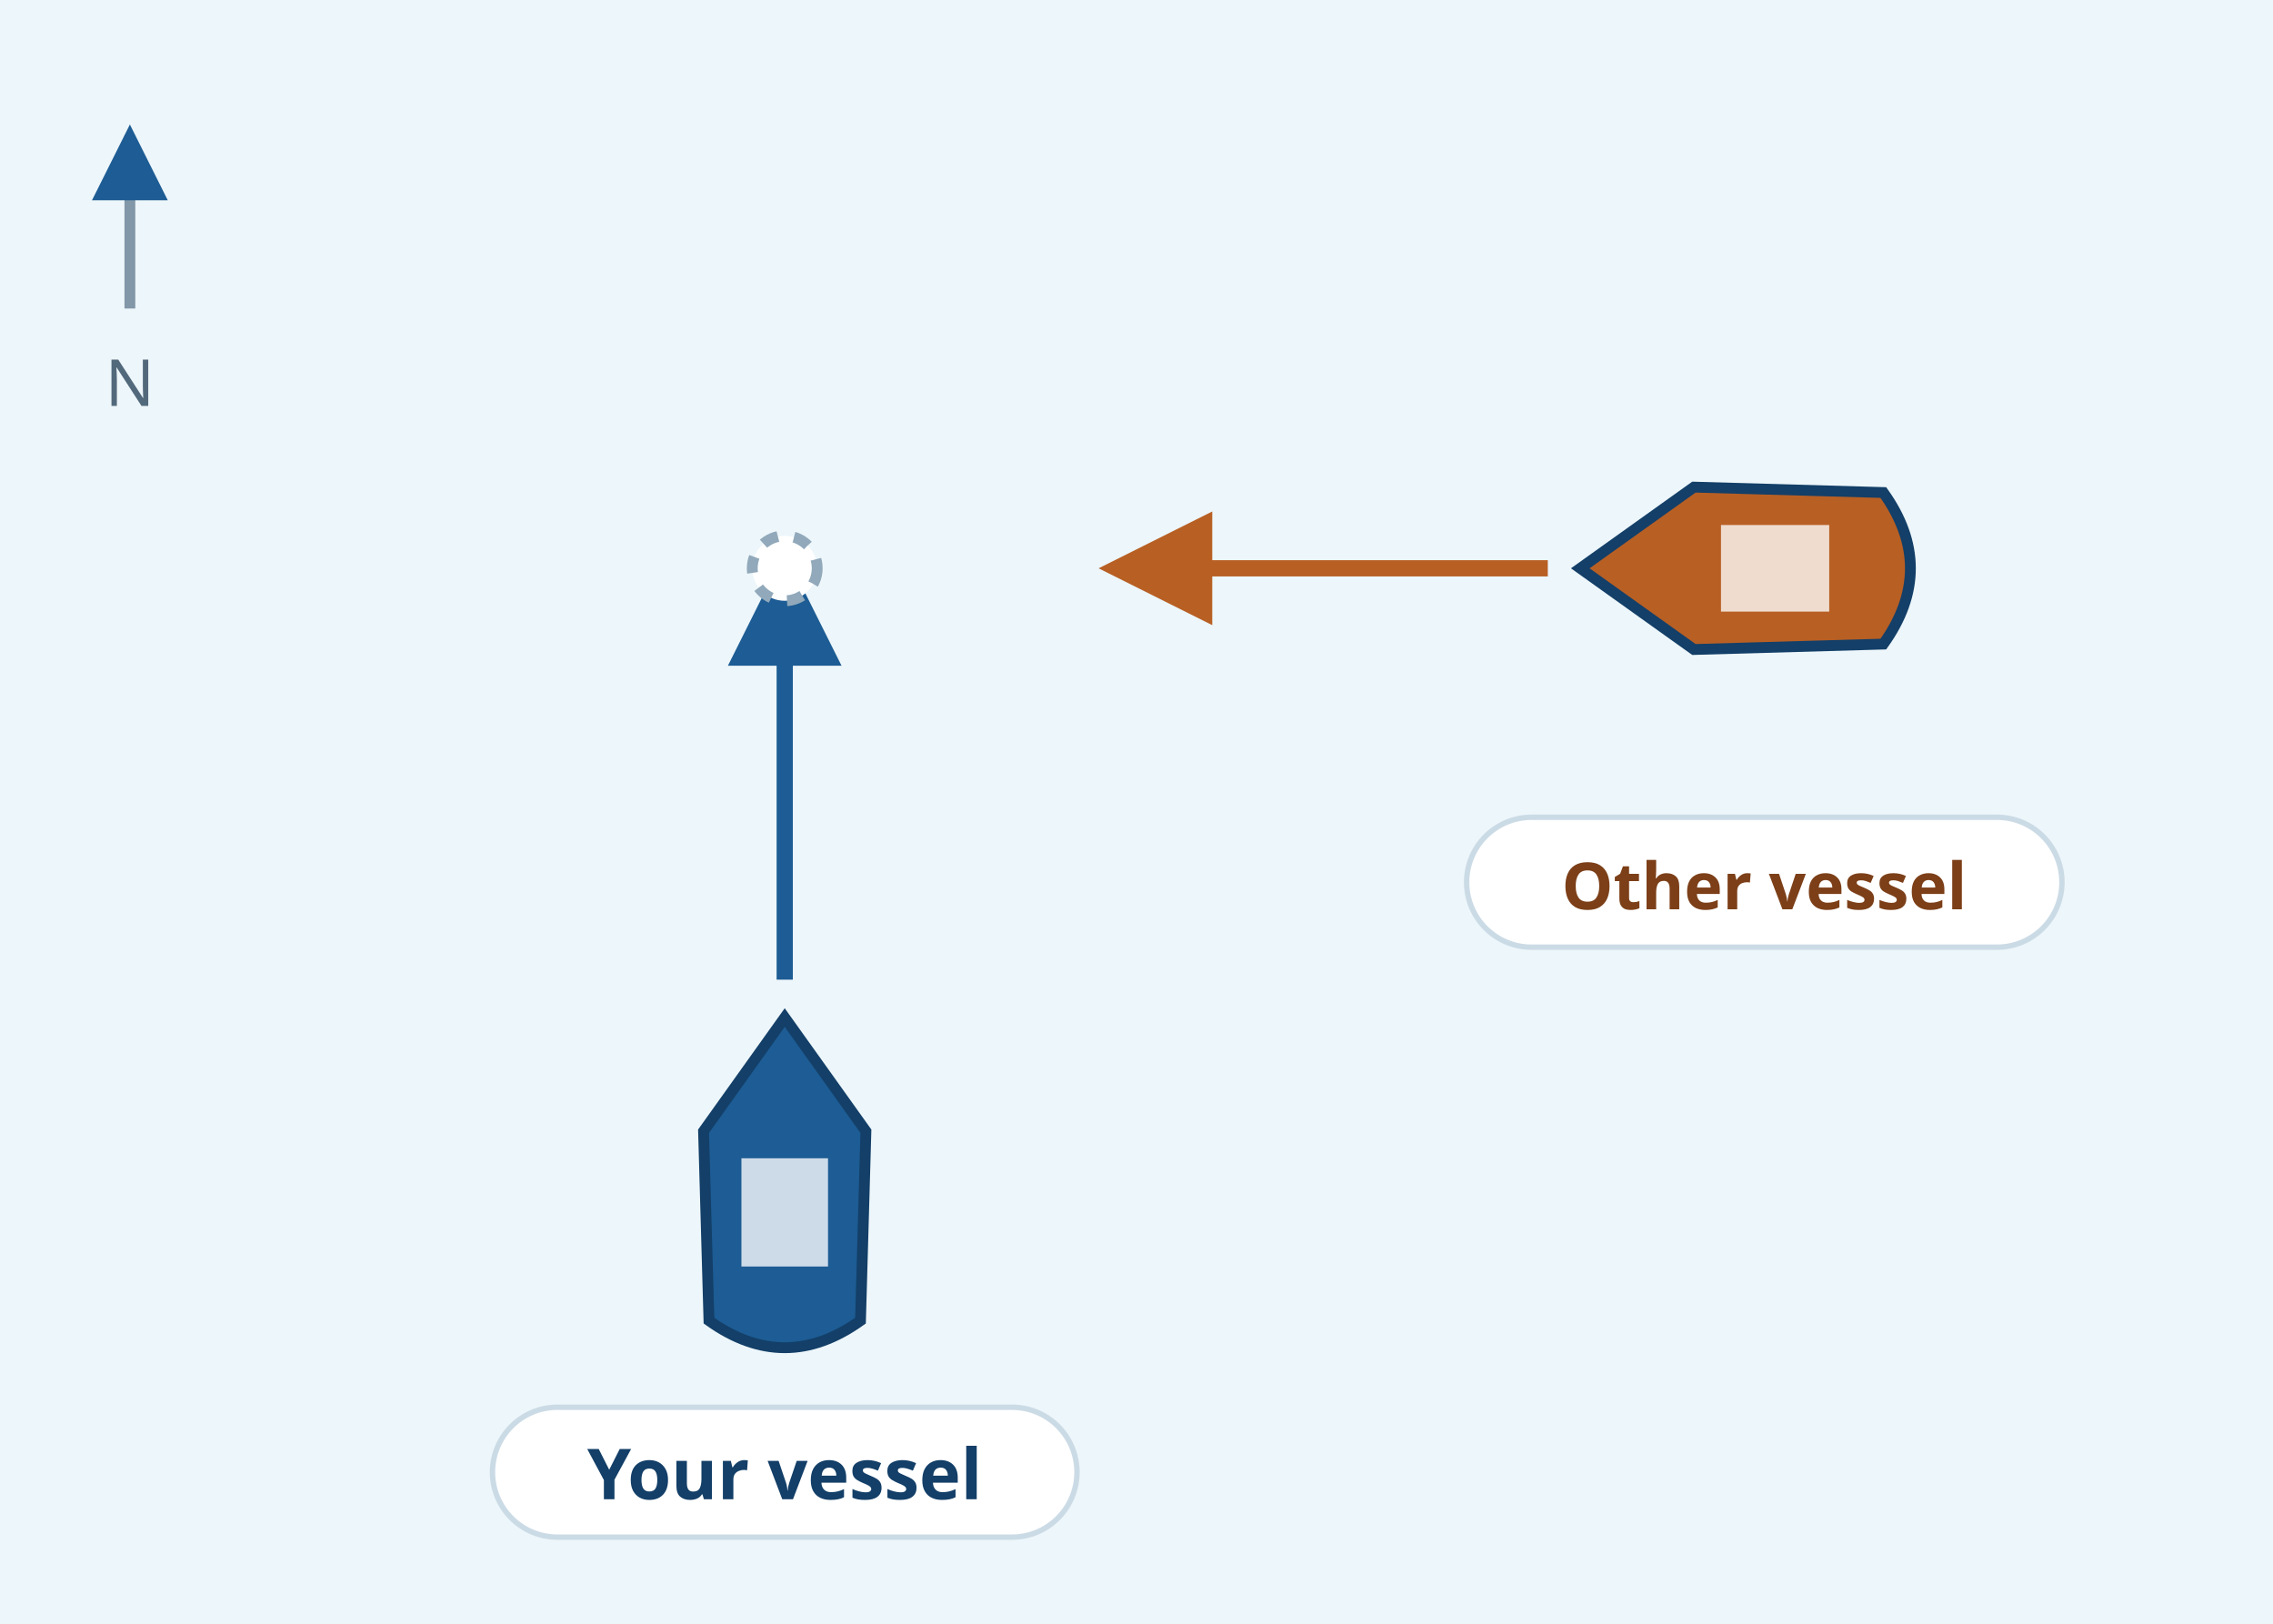
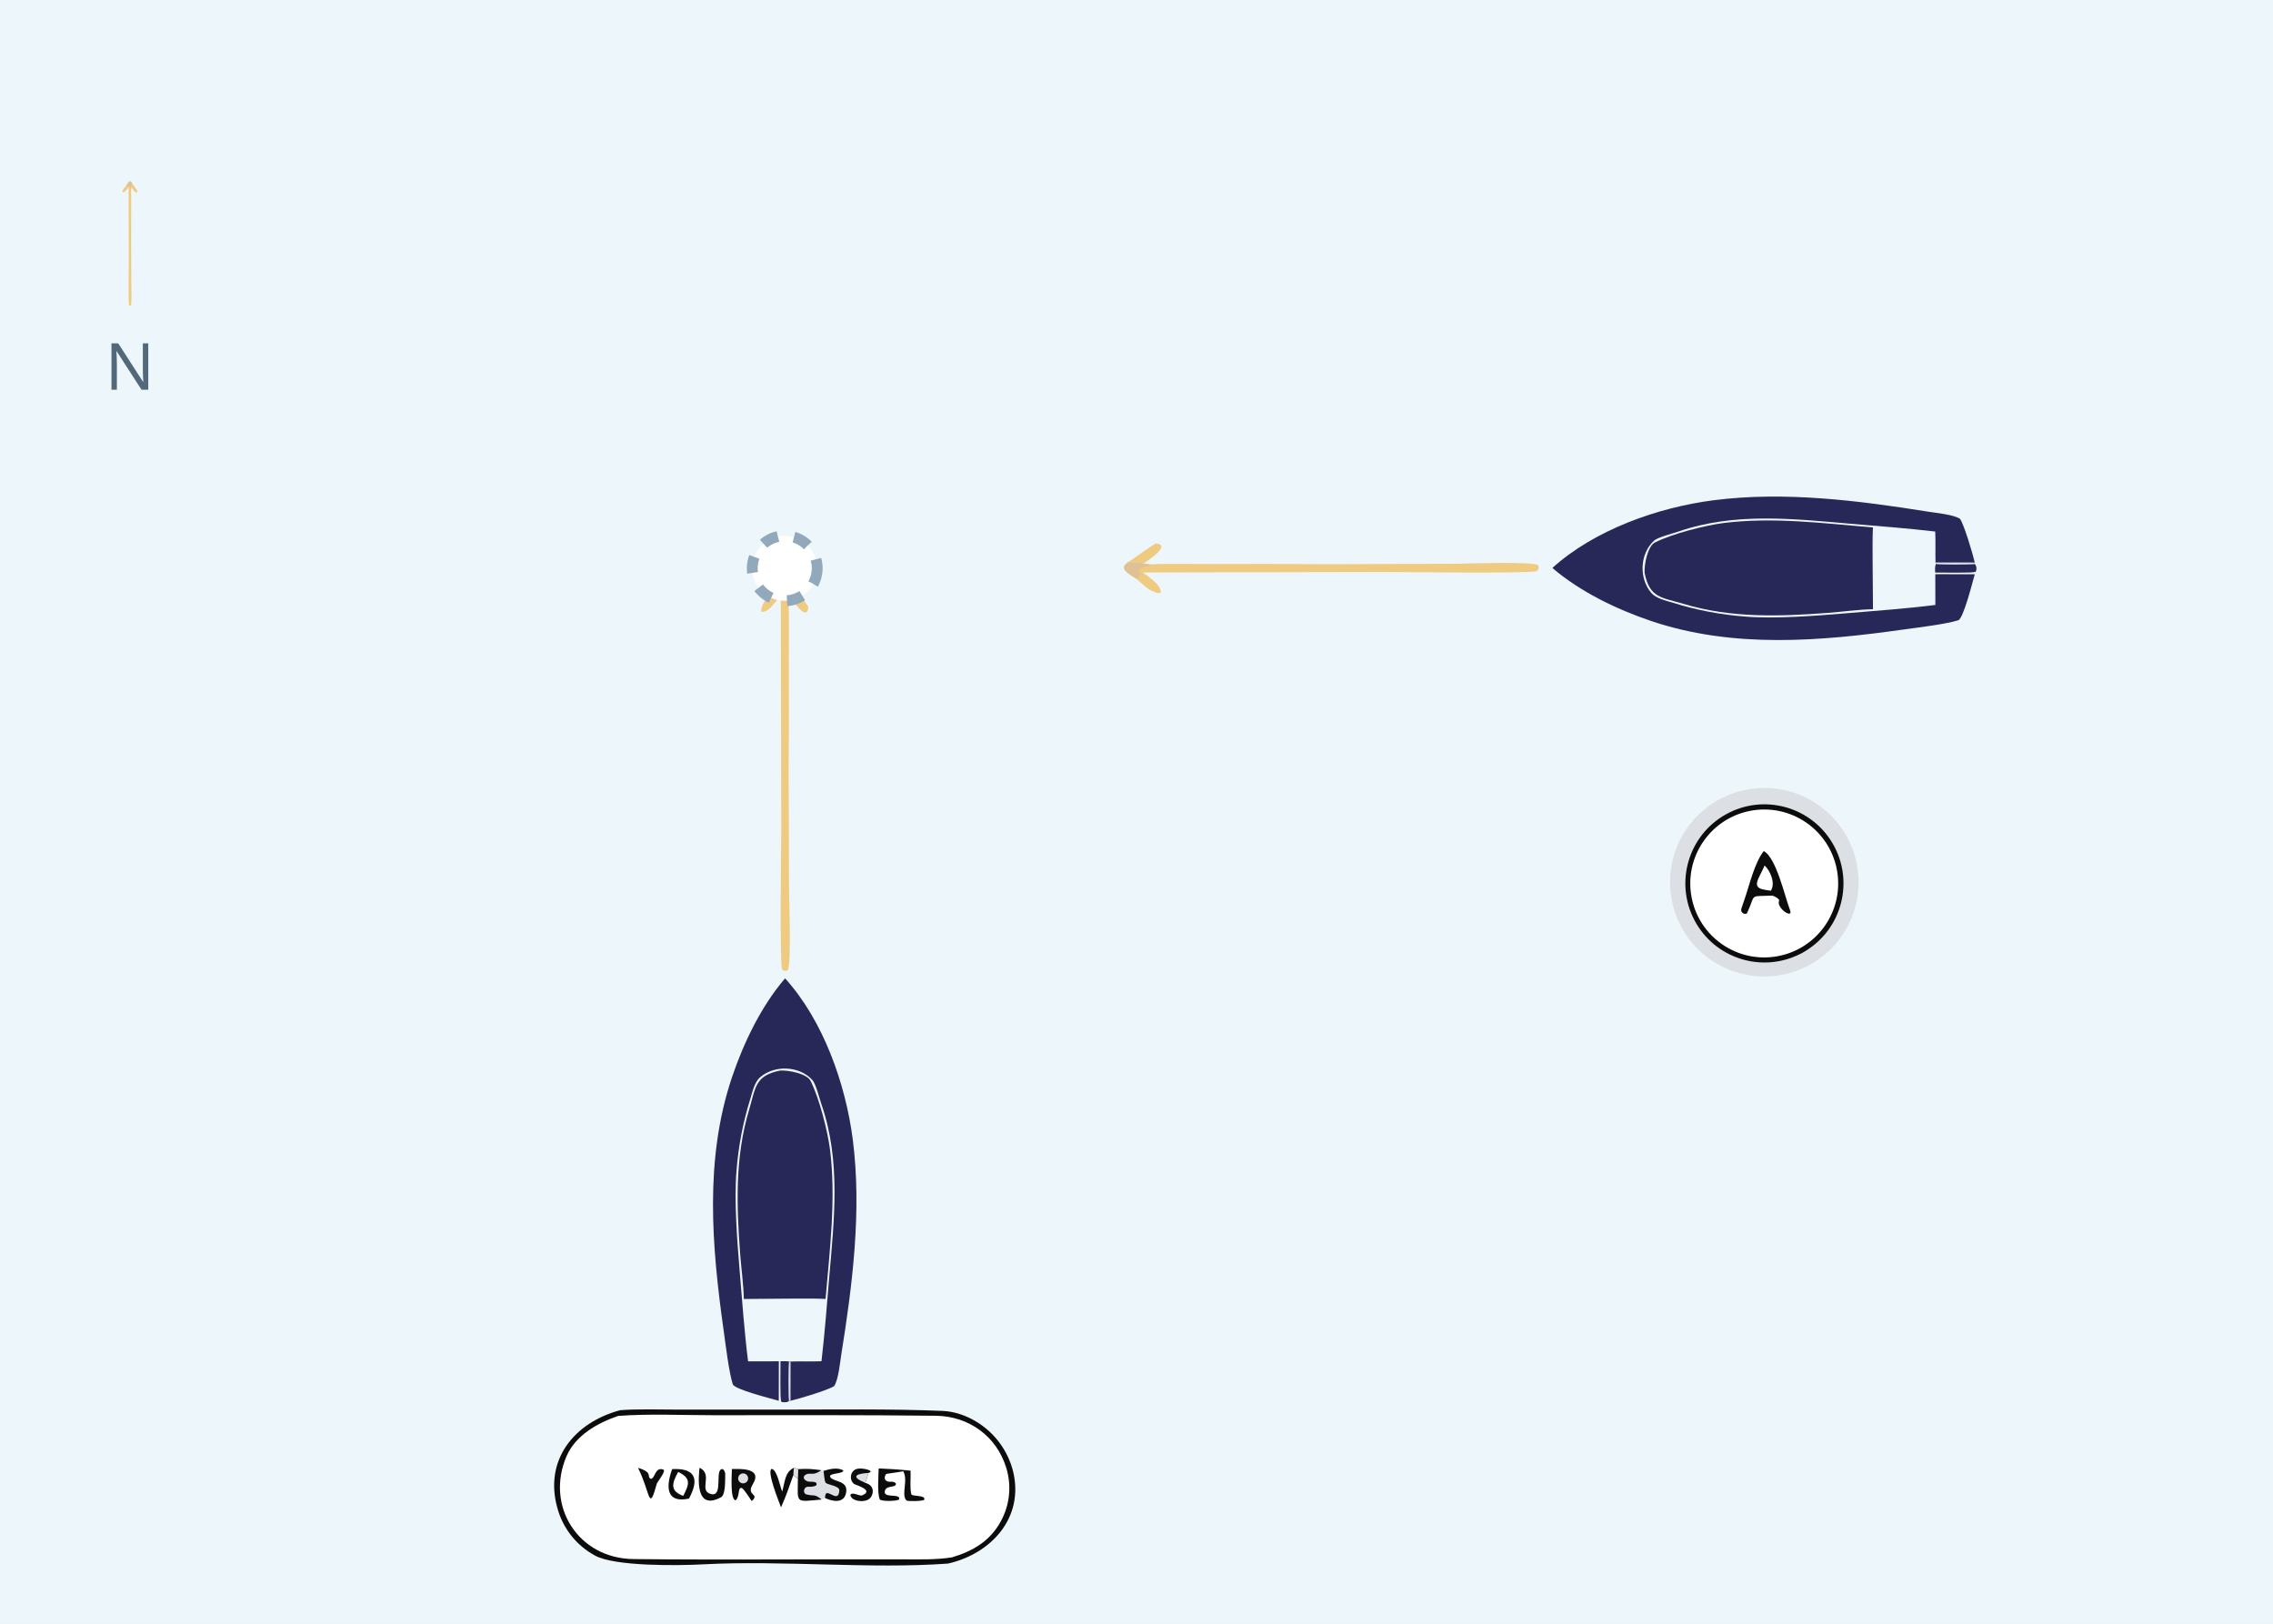
<svg xmlns="http://www.w3.org/2000/svg" viewBox="0 0 420 300" role="img" aria-label="Overhead encounter diagram with your vessel and another vessel on crossing tracks.">
  <defs>
-     <symbol id="powerboat" viewBox="-20 -38 40 76">
-       <path d="M0-34 15-13 14 22Q0 32-14 22L-15-13Z" fill="currentColor" stroke="#133f68" stroke-width="2" />
-       <path d="M-8-8H8V12H-8Z" fill="#fff" opacity=".78" />
+     <symbol id="powerboat-top" viewBox="381.22 122.18 149.98 427.51">
+       <path fill="#282858" d="M 450.309,544.253 C 442.113,541.871 406.465,533.01 404.804,527.907 C 400.943,516.044 397.668,488.236 395.847,475.322 C 384.041,391.626 376.556,305.482 404.099,223.824 C 415.536,189.914 432.957,153.747 456.553,126.176 C 494.343,167.884 516.535,230.711 523.605,286.036 C 532.569,356.187 523.229,429.667 512.091,499.121 C 511.139,505.055 509.33,523.953 505.065,529.741 C 498.976,533.817 469.271,542.654 461.935,544.237 C 461.428,544.239 460.888,544.23 460.384,544.248 C 459.457,544.846 458.613,545.43 457.492,545.575 C 456.11,545.754 453.921,545.834 452.793,544.846 C 451.724,543.91 452.259,509.219 452.208,505.186 C 455.497,505.184 457.188,504.99 460.455,505.667 C 461.1,505.603 461.34,505.542 461.972,505.394 C 472.034,505.112 482.801,505.548 492.591,505.115 C 495.87,477.139 497.974,449.09 500.291,421.523 C 505.233,364.375 511.769,306.564 492.631,251.069 C 490.649,245.321 487.021,230.598 483.597,226.833 C 470.775,212.733 446.398,211.682 431.957,223.988 C 426.303,228.806 424.164,238.772 422.221,245.179 C 414.868,268.625 410.236,292.839 408.419,317.344 C 406.057,346.313 409.178,386.9 411.641,416.246 C 414.02,444.583 416.343,477.089 419.955,505.235 L 450.389,505.174 L 450.309,544.253 Z" />
+       <path fill="#282858" d="M 452.208,505.186 C 455.497,505.184 457.188,504.99 460.455,505.667 C 459.743,509.776 459.757,539.881 460.384,544.248 C 459.457,544.846 458.613,545.43 457.492,545.575 C 456.11,545.754 453.921,545.834 452.793,544.846 C 451.724,543.91 452.259,509.219 452.208,505.186 Z" />
+       <path fill="#dcdfe3" d="M 460.455,505.667 C 461.1,505.603 461.34,505.542 461.972,505.394 C 461.888,518.342 461.875,531.29 461.935,544.237 C 461.428,544.239 460.888,544.23 460.384,544.248 C 459.757,539.881 459.743,509.776 460.455,505.667 Z" />
+       <path fill="#282858" d="M 451.733,217.452 C 460.14,216.952 478.062,220.523 481.686,227.539 C 490.419,244.448 498.8,277.884 501.033,295.669 C 507.145,344.347 500.746,394.861 496.626,443.443 C 485.652,442.911 473.048,443.152 461.942,443.153 L 415.728,443.503 C 415.472,429.498 413.19,413.15 412.119,399.01 C 408.475,350.924 406.917,303.081 420.94,256.288 C 427.528,234.301 426.591,222.395 451.733,217.452 Z" />
    </symbol>
-     <marker id="blue-head" markerWidth="7" markerHeight="7" refX="6" refY="3.5" orient="auto">
-       <path d="M0 0 7 3.5 0 7Z" fill="#1d5c94" />
-     </marker>
-     <marker id="amber-head" markerWidth="7" markerHeight="7" refX="6" refY="3.5" orient="auto">
-       <path d="M0 0 7 3.5 0 7Z" fill="#b85f24" />
-     </marker>
+     <symbol id="heading-arrow" viewBox="938.18 280.25 188.96 29.76">
+       <path fill="#efcb81" d="M 1114.87,293.31 C 1112.33,291.311 1106.97,287.966 1107.08,284.591 L 1108.12,284.247 C 1112.3,285.261 1114.34,287.616 1117.62,290.456 C 1120.17,292.432 1126.26,294.772 1121.17,297.884 C 1119.39,297.649 1115.48,297.642 1114.6,297.194 C 1113.61,297.046 1112.7,296.897 1111.7,296.81 C 1104.49,297.257 1094.15,296.972 1086.76,296.992 C 1068.98,297.071 1051.2,297.045 1033.42,296.916 L 978.221,297.115 C 972.696,297.173 944.788,298.257 942.303,296.415 C 942.164,294.593 941.947,295.393 942.874,293.911 C 945.998,292.761 1000.83,293.508 1007.52,293.523 L 1114.87,293.31 Z" />
+       <path fill="#dec195" d="M 1117.62,290.456 C 1120.17,292.432 1126.26,294.772 1121.17,297.884 C 1119.39,297.649 1115.48,297.642 1114.6,297.194 C 1113.61,297.046 1112.7,296.897 1111.7,296.81 C 1112.66,295.66 1116.61,295.595 1116.62,294.301 C 1116.64,292.236 1114.76,292.522 1117.62,290.456 Z" />
+       <path fill="#efcb81" d="M 1114.6,297.194 C 1115.48,297.642 1119.39,297.649 1121.17,297.884 C 1119.66,299.005 1109.55,306.039 1109.21,306.002 C 1101.85,305.204 1113.92,297.857 1114.6,297.194 Z" />
+     </symbol>
+     <symbol id="label-a" viewBox="342.07 93.52 61.94 61.94">
+       <path fill="#dcdfe3" d="M 368.105,97.98 C 382.628,95.276 396.623,104.761 399.493,119.253 C 402.363,133.744 393.038,147.848 378.581,150.883 C 369.08,152.877 359.241,149.611 352.819,142.331 C 346.397,135.052 344.383,124.882 347.547,115.704 C 350.71,106.526 358.562,99.757 368.105,97.98 Z" />
+       <path fill="#0c0c0d" d="M 383.124,145.097 C 372.11,150.554 358.755,146.219 353.046,135.334 C 347.336,124.449 351.363,110.996 362.114,105.038 C 372.865,99.081 386.406,102.797 392.609,113.409 C 398.812,124.02 395.408,137.644 384.942,144.089 C 384.217,144.57 383.9,144.711 383.124,145.097 Z" />
+       <path fill="#ffffff" d="M 368.995,104.07 C 380.524,101.833 391.668,109.413 393.825,120.957 C 395.982,132.501 388.326,143.593 376.767,145.67 C 365.321,147.727 354.36,140.161 352.225,128.729 C 350.089,117.297 357.579,106.284 368.995,104.07 Z" />
+       <path fill="#0c0c0d" d="M 372.879,115.578 C 376.458,117.378 378.951,128.724 380.38,132.388 C 381.49,135.236 376.415,131.887 377.275,129.82 C 377.482,129.323 376.092,128.475 375.282,128.318 C 368.408,128.611 370.769,127.692 368.124,133.283 C 367.823,133.918 366.002,133.407 366.522,131.906 L 367.262,129.751 C 368.81,125.345 370.169,119.079 372.879,115.578 Z" />
+       <path fill="#ffffff" d="M 373.126,119.707 C 374.746,121.148 376.335,124.843 374.906,126.929 C 374.405,126.839 373.902,126.757 373.399,126.684 C 368.981,126.068 371.53,123.531 373.126,119.707 Z" />
+     </symbol>
+     <symbol id="label-your-vessel" viewBox="682.52 498.22 150.40 56.20">
+       <path fill="#0c0c0d" d="M 706.906,502.477 C 711.808,502.051 719.707,502.292 724.91,502.291 L 756.93,502.29 C 773.315,502.293 790.093,502.017 806.471,502.697 C 810.124,502.849 813.77,504.124 816.898,506.03 C 822.59,509.472 826.68,515.035 828.269,521.494 C 831.631,535.68 821.526,546.759 808.165,549.829 C 784.194,551.581 756.92,548.765 732.672,550.059 C 724.856,550.476 705.306,550.754 699.114,547.35 C 693.399,544.248 689.205,538.94 687.509,532.662 C 683.342,517.75 692.802,506.239 706.906,502.477 Z" />
+       <path fill="#ffffff" d="M 706.31,504.235 C 715.822,503.533 726.023,504.018 735.622,504.023 C 758.536,504.037 781.481,503.914 804.39,504.19 C 814.554,504.313 823.16,510.502 826.138,520.307 C 827.825,525.796 827.216,531.734 824.452,536.767 C 821.114,542.923 815.83,545.963 809.354,547.915 C 804.492,548.676 799.408,548.535 794.496,548.52 C 766.696,548.438 738.788,548.745 711.005,548.44 C 693.926,548.253 683.711,532.034 690.361,516.649 C 693.166,510.16 700.011,506.389 706.31,504.235 Z" />
+       <path fill="#dcdfe3" d="M 760.531,520.279 L 761.903,520.675 C 764.911,520.519 766.078,520.613 769.024,521.012 C 769.243,521.158 769.439,521.162 769.714,521.214 C 771.462,520.669 774.144,520.012 775.812,521.102 C 775.798,522.263 770.745,521.773 771.872,523.27 C 772.943,524.691 777.608,524.133 776.6,528.238 C 775.817,531.427 772.218,530.558 770.143,529.558 C 769.833,529.707 769.411,529.926 769.101,530.05 C 760.84,530.783 761.73,531.334 761.8,523.65 L 760.35,522.57 C 760.398,521.806 760.458,521.042 760.531,520.279 Z" />
+       <path fill="#0c0c0d" d="M 760.531,520.279 L 761.903,520.675 C 764.911,520.519 766.078,520.613 769.024,521.012 C 767.858,521.783 767.068,522.213 765.617,522.078 C 763.806,521.911 762.611,523.594 764.753,524.44 C 765.435,524.71 766.734,524.354 767.401,524.879 C 768.31,526.147 765.413,526.157 765.046,526.107 C 763.777,525.936 763.149,527.749 764.205,528.41 C 766.781,529.196 766.684,528.087 769.101,530.05 C 760.84,530.783 761.73,531.334 761.8,523.65 L 760.35,522.57 C 760.398,521.806 760.458,521.042 760.531,520.279 Z" />
+       <path fill="#dcdfe3" d="M 760.531,520.279 L 761.903,520.675 L 761.8,523.65 L 760.35,522.57 C 760.398,521.806 760.458,521.042 760.531,520.279 Z" />
+       <path fill="#0c0c0d" d="M 769.714,521.214 C 771.462,520.669 774.144,520.012 775.812,521.102 C 775.798,522.263 770.745,521.773 771.872,523.27 C 772.943,524.691 777.608,524.133 776.6,528.238 C 775.817,531.427 772.218,530.558 770.143,529.558 C 770.185,529.263 770.227,528.968 770.269,528.674 C 770.769,526.401 774.389,531.543 774.579,527.182 C 774.635,525.88 770.941,525.471 770.39,524.919 C 769.975,524.504 769.812,521.838 769.714,521.214 Z" />
+       <path fill="#0c0c0d" d="M 722.96,520.662 C 729.925,520.299 731.531,523.503 728.161,529.762 C 721.05,531.305 720.983,526.096 722.96,520.662 Z" />
+       <path fill="#ffffff" d="M 724.813,521.541 C 728.864,523.437 728.259,525.331 726.373,528.941 C 722.348,527.426 722.765,525.246 724.813,521.541 Z" />
+       <path fill="#0c0c0d" d="M 786.725,520.451 C 790.461,520.614 792.855,520.771 796.575,521.136 C 796.68,523.421 796.316,526.214 796.79,528.379 C 796.982,529.255 801.424,528.532 800.785,530.149 C 800.131,530.601 795.598,530.643 795.318,530.356 C 793.556,528.554 795.951,524.146 794.309,521.329 C 792.545,521.687 790.93,521.825 789.222,522.122 C 788.703,522.212 788.349,523.591 788.87,524.085 C 789.953,525.112 790.972,523.993 792.042,525.075 C 792.283,526.68 788.78,525.384 788.598,527.686 C 788.439,529.702 793.706,528.065 793.023,530.036 C 792.367,530.603 787.319,530.697 787.039,529.959 C 786.241,527.856 786.702,522.81 786.725,520.451 Z" />
+       <path fill="#0c0c0d" d="M 741.402,520.638 C 743.166,520.646 751.137,519.983 747.867,525.319 C 745.634,528.961 750.221,528.194 747.527,530.529 C 746.923,529.723 745.107,526.709 744.469,526.509 C 743.132,526.088 743.926,529.183 742.556,530.286 C 740.786,530.119 741.406,522.32 741.402,520.638 Z" />
+       <path fill="#dcdfe3" d="M 743.94,522.299 C 744.584,521.808 745.496,521.897 746.033,522.503 C 746.57,523.108 746.549,524.025 745.985,524.605 C 745.581,525.02 744.978,525.174 744.424,525.005 C 743.871,524.835 743.458,524.37 743.356,523.8 C 743.254,523.229 743.48,522.65 743.94,522.299 Z" />
+       <path fill="#0c0c0d" d="M 782.617,524.918 C 784.435,525.395 785.344,526.74 784.712,528.59 C 784.462,529.333 783.904,529.932 783.18,530.232 C 781.644,530.856 778.571,530.618 777.978,528.756 C 778.309,527.424 780.854,529.083 781.578,528.789 C 785.579,527.165 779.559,525.567 779.136,525.248 C 777.567,524.067 777.854,521.046 780.179,520.556 C 781.937,520.185 785.759,521.251 783.592,521.839 C 783.26,522.863 782.935,523.889 782.617,524.918 Z" />
+       <path fill="#dcdfe3" d="M 782.617,524.918 C 778.229,523.093 779.316,522.111 783.592,521.839 C 783.26,522.863 782.935,523.889 782.617,524.918 Z" />
+       <path fill="#0c0c0d" d="M 731.41,520.234 C 735.824,522.313 730.855,527.47 735.056,528.383 C 738.933,529.225 735.857,520.296 738.614,520.664 C 739.103,521.104 739.094,521.24 739.337,521.885 C 739.302,523.759 739.54,528.549 738.041,529.358 C 729.756,533.834 731.199,522.564 731.41,520.234 Z" />
+       <path fill="#0c0c0d" d="M 756.58,532.469 C 756.054,531.041 751.881,520.842 753.804,520.579 C 755.462,521.344 756.148,525.634 756.929,527.61 C 757.85,524.511 757.696,521.651 760.531,520.279 C 760.458,521.042 760.398,521.806 760.35,522.57 C 758.95,526.536 758.302,528.557 756.58,532.469 Z" />
+       <path fill="#0c0c0d" d="M 712.414,520.277 C 717.316,521.719 714.881,523.062 716.433,523.683 C 717.705,523.496 717.686,519.861 720.239,520.821 C 721.143,521.16 718.698,524.264 718.266,525.037 C 715.649,534.362 716.361,528.124 712.414,520.277 Z" />
+     </symbol>
  </defs>
  <rect width="420" height="300" fill="#edf6fa" />
-   <path d="M24 57V25" stroke="#8297a8" stroke-width="2" marker-end="url(#blue-head)" />
-   <text x="24" y="75" text-anchor="middle" font-family="sans-serif" font-size="12" fill="#52697c">N</text>
-   <path d="M145 181V105" stroke="#1d5c94" stroke-width="3" marker-end="url(#blue-head)" />
-   <use href="#powerboat" x="125" y="184" width="40" height="76" color="#1d5c94" />
-   <rect x="91" y="260" width="108" height="24" rx="12" fill="#fff" stroke="#cbdbe6" />
-   <text x="145" y="277" text-anchor="middle" font-family="sans-serif" font-size="13" font-weight="600" fill="#133f68">Your vessel</text>
-   <path d="M286 105H206" stroke="#b85f24" stroke-width="3" marker-end="url(#amber-head)" />
-   <g transform="translate(326 105) rotate(-90)" color="#b85f24">
-     <use href="#powerboat" x="-20" y="-38" width="40" height="76" />
+   <g transform="translate(24 57) rotate(-90)">
+     <use href="#heading-arrow" x="0" y="-1.89" width="24" height="3.78" />
  </g>
-   <rect x="271" y="151" width="110" height="24" rx="12" fill="#fff" stroke="#cbdbe6" />
-   <text x="326" y="168" text-anchor="middle" font-family="sans-serif" font-size="12" font-weight="600" fill="#7c3f18">Other vessel</text>
+   <text x="24" y="72" text-anchor="middle" font-family="sans-serif" font-size="12" fill="#52697c">N</text>
+   <g transform="translate(145 181) rotate(-90)">
+     <use href="#heading-arrow" x="0" y="-5.98" width="76" height="11.97" />
+   </g>
+   <use href="#powerboat-top" x="131" y="180" width="28" height="79.83" />
+   <use href="#label-your-vessel" x="100" y="258" width="90" height="33.63" />
+   <g transform="translate(286 105) rotate(180)">
+     <use href="#heading-arrow" x="0" y="-6.3" width="80" height="12.6" />
+   </g>
+   <g transform="rotate(-90 326 105)">
+     <use href="#powerboat-top" x="312" y="65.09" width="28" height="79.83" />
+   </g>
+   <use href="#label-a" x="306" y="143" width="40" height="40" />
  <circle cx="145" cy="105" r="6" fill="#fff" stroke="#91a9ba" stroke-width="2" stroke-dasharray="3 3" />
</svg>
